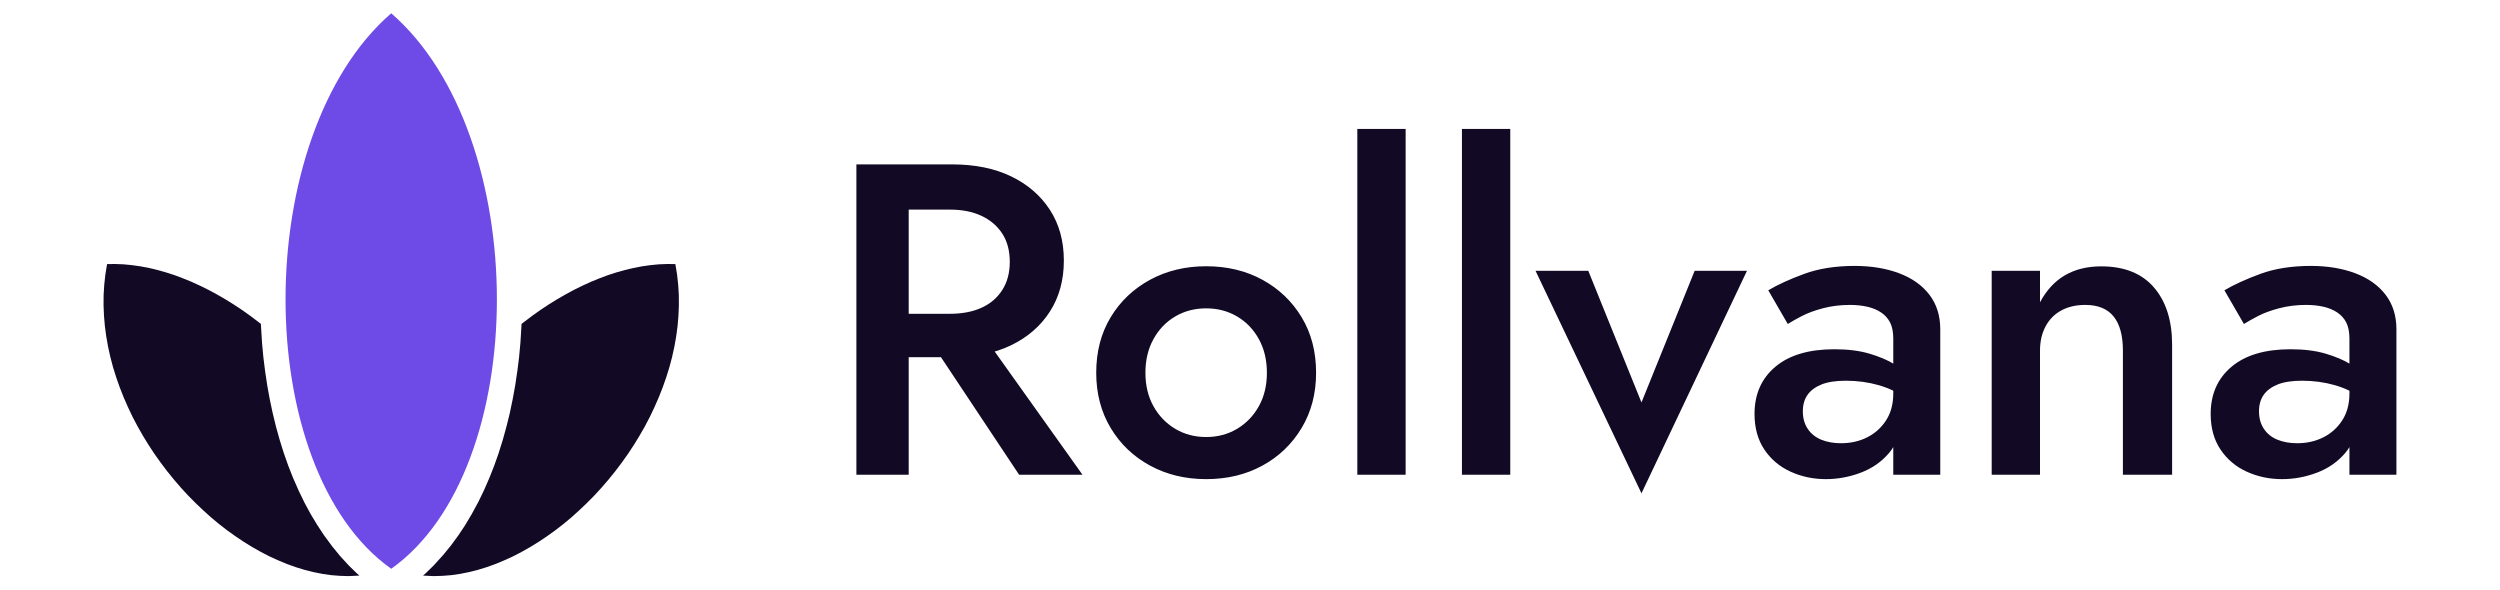
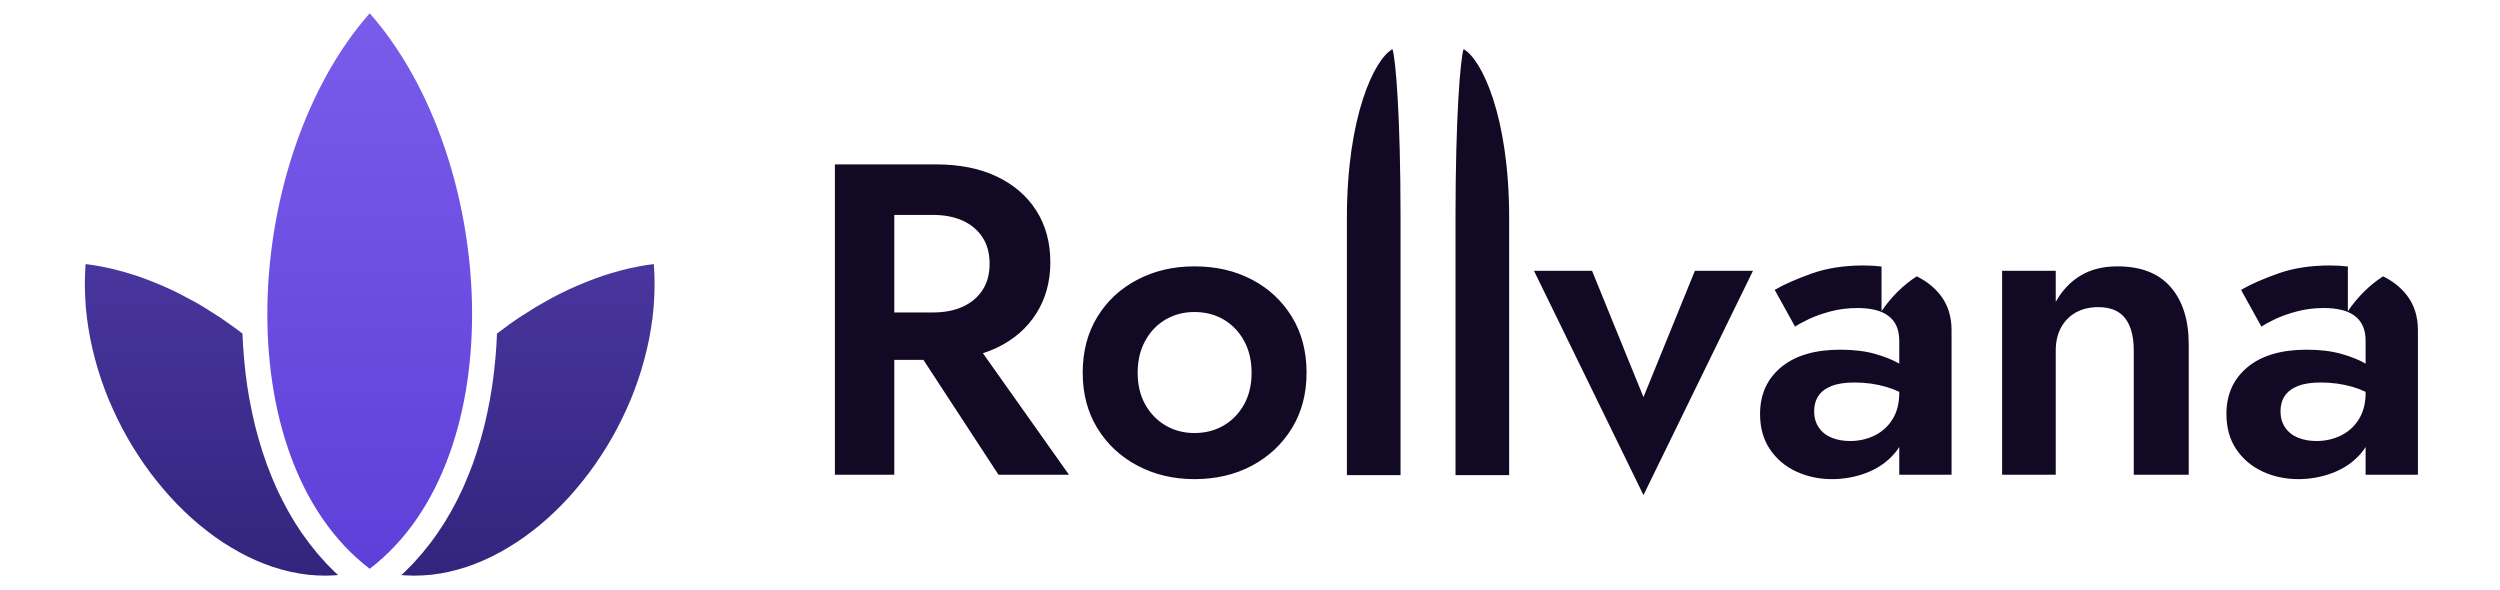
- <svg xmlns="http://www.w3.org/2000/svg" viewBox="-233.65 -1070.84 5639.51 1330">
+ <svg xmlns="http://www.w3.org/2000/svg" viewBox="-185.15 -1070.84 5639.51 1330">
+   <defs>
+     <linearGradient id="s" gradientUnits="userSpaceOnUse" x1="60" y1="104" x2="60" y2="52">
+       <stop offset="0" stop-color="#33247D" />
+       <stop offset="1" stop-color="#4A37A0" />
+     </linearGradient>
+     <linearGradient id="m" gradientUnits="userSpaceOnUse" x1="60" y1="104" x2="60" y2="16">
+       <stop offset="0" stop-color="#5E3FD8" />
+       <stop offset="1" stop-color="#7A5CEB" />
+     </linearGradient>
+   </defs>
  <g transform="translate(-205.54 -1261.62) scale(14.24)">
-     <path d="M39.35 64.7L37.63 63.4 36.35 62.49 35.05 61.63 33.74 60.82 32.41 60.05 31.08 59.33 29.74 58.67 28.39 58.05 27.04 57.5 25.69 56.99 24.33 56.55 22.98 56.17 21.63 55.85 20.28 55.59 18.94 55.4 17.61 55.27 16.3 55.22 14.99 55.23 14.72 56.86 14.54 58.5 14.44 60.14 14.43 61.78 14.5 63.43 14.64 65.07 14.86 66.71 15.15 68.34 15.51 69.97 15.94 71.59 16.44 73.19 17 74.78 17.62 76.35 18.3 77.9 19.03 79.44 19.82 80.94 20.67 82.43 21.56 83.88 22.5 85.31 23.49 86.7 24.51 88.05 25.58 89.37 26.69 90.66 27.83 91.9 29.01 93.09 30.22 94.24 31.45 95.35 32.71 96.4 34 97.4 35.31 98.34 36.64 99.23 37.99 100.06 39.35 100.83 40.72 101.54 42.11 102.17 43.5 102.75 44.9 103.25 46.3 103.68 47.7 104.03 49.1 104.31 50.5 104.51 51.89 104.62 53.28 104.66 54.96 104.58 54.53 104.2 53.28 102.98 51.93 101.51 50.66 99.96 49.34 98.17 48.23 96.48 47.18 94.73 46.28 93.06 45.36 91.17 44.45 89.1 43.67 87.12 42.96 85.1 42.35 83.15 41.76 81.04 41.21 78.78 40.75 76.6 40.37 74.51 40.02 72.17 39.74 69.92 39.54 67.76ZM65.04 104.58L66.72 104.66 68.11 104.62 69.5 104.51 70.9 104.31 72.3 104.03 73.7 103.68 75.1 103.25 76.5 102.75 77.89 102.17 79.28 101.54 80.65 100.83 82.01 100.06 83.36 99.23 84.69 98.34 86 97.4 87.29 96.4 88.55 95.35 89.78 94.24 90.99 93.09 92.17 91.9 93.31 90.66 94.42 89.37 95.49 88.05 96.51 86.7 97.5 85.31 98.44 83.88 99.33 82.43 100.18 80.94 100.97 79.44 101.7 77.9 102.38 76.35 103 74.78 103.56 73.19 104.06 71.59 104.49 69.97 104.85 68.34 105.14 66.71 105.36 65.07 105.5 63.43 105.57 61.78 105.56 60.14 105.46 58.5 105.28 56.86 105.01 55.23 103.7 55.22 102.39 55.27 101.06 55.4 99.72 55.59 98.37 55.85 97.02 56.17 95.67 56.55 94.31 56.99 92.96 57.5 91.61 58.05 90.26 58.67 88.92 59.33 87.59 60.05 86.26 60.82 84.95 61.63 83.65 62.49 82.37 63.4 80.65 64.7 80.47 67.65 80.25 70.03 79.98 72.17 79.65 74.4 79.25 76.6 78.77 78.9 78.27 80.92 77.69 83.03 77 85.23 76.28 87.26 75.55 89.1 74.71 91.03 73.8 92.91 72.73 94.88 71.68 96.64 70.66 98.17 69.47 99.8 68.21 101.34 66.72 102.98 65.47 104.2Z" fill="#120A24" />
-     <path d="M60 103.5C82.32 87.66 82.32 34.86 60 15.5C37.68 34.86 37.68 87.66 60 103.5Z" fill="#6E4BE6" />
+     <path d="M38.84 65.48L36.32 63.7 33.73 62.06 32.42 61.29 29.76 59.88 28.42 59.23 27.07 58.63 25.72 58.07 24.37 57.55 23.02 57.07 21.67 56.65 20.32 56.27 18.98 55.93 17.64 55.65 16.31 55.41 14.99 55.23 14.9 56.92 14.87 58.6 14.92 60.29 15.02 61.98 15.19 63.66 15.43 65.33 15.72 67 16.08 68.65 16.49 70.3 16.95 71.92 17.47 73.54 18.04 75.13 18.66 76.71 19.34 78.26 20.06 79.79 20.82 81.29 21.63 82.76 22.48 84.2 23.38 85.61 24.31 86.99 25.28 88.33 26.29 89.63 27.33 90.89 28.4 92.11 29.51 93.29 30.65 94.42 31.81 95.5 33 96.53 34.22 97.5 35.46 98.43 36.73 99.3 38.01 100.1 39.31 100.85 40.63 101.54 41.96 102.16 43.31 102.72 44.67 103.21 46.04 103.62 47.42 103.97 48.81 104.24 50.21 104.44 51.61 104.55 53.01 104.59 54.41 104.54 54.99 104.49 54.41 103.96 53.14 102.68 51.79 101.17 50.52 99.59 49.21 97.8 48.1 96.1 47.07 94.34 46.11 92.54 45.22 90.68 44.47 88.93 43.71 86.98 42.98 84.86 42.38 82.85 41.86 80.93 41.36 78.72 40.94 76.61 40.59 74.48 40.32 72.45 40.09 70.16 39.93 68.09 39.84 66.24ZM65.59 104.54L66.99 104.59 68.39 104.55 69.79 104.44 71.19 104.24 72.58 103.97 73.96 103.62 75.33 103.21 76.69 102.72 78.04 102.16 79.37 101.54 80.69 100.85 81.99 100.1 83.27 99.3 84.54 98.43 85.78 97.5 87 96.53 88.19 95.5 89.35 94.42 90.49 93.29 91.6 92.11 92.67 90.89 93.71 89.63 94.72 88.33 95.69 86.99 96.62 85.61 97.52 84.2 98.37 82.76 99.18 81.29 99.94 79.79 100.66 78.26 101.34 76.71 101.96 75.13 102.53 73.54 103.05 71.92 103.51 70.3 103.92 68.65 104.28 67 104.57 65.33 104.81 63.66 104.98 61.98 105.08 60.29 105.13 58.6 105.1 56.92 105.01 55.23 103.69 55.41 102.36 55.65 101.02 55.93 99.68 56.27 98.33 56.65 96.98 57.07 95.63 57.55 94.28 58.07 92.93 58.63 91.58 59.23 90.24 59.88 88.91 60.56 86.27 62.06 83.68 63.7 82.41 64.57 80.16 66.24 80.07 68.09 79.91 70.16 79.69 72.33 79.39 74.6 79.03 76.74 78.64 78.72 78.17 80.8 77.62 82.85 76.97 85 76.29 86.98 75.59 88.78 74.78 90.68 73.89 92.54 72.93 94.34 71.9 96.1 70.68 97.95 69.6 99.44 68.34 101.01 66.86 102.68 65.59 103.96 65.01 104.49Z" fill="url(#s)" />
+     <path d="M60 103.5C83.04 85.9 80.16 38.38 60 15.5C39.84 38.38 36.96 85.9 60 103.5Z" fill="url(#m)" />
  </g>
-   <path transform="translate(1620.2 0)" d="M223 -334 445 0H588L350 -334ZM78 -700V0H196V-700ZM148 -598H289Q330 -598 360 -584Q390 -570 407 -544Q424 -518 424 -480Q424 -443 407 -416.5Q390 -390 360 -376.5Q330 -363 289 -363H148V-265H294Q371 -265 427 -292Q483 -319 514.5 -368Q546 -417 546 -483Q546 -549 514.5 -597.5Q483 -646 427 -673Q371 -700 294 -700H148Z M1208 -780V0H1317V-780Z M1444 -780V0H1553V-780Z M1610 -460 1849 42 2087 -460H1969L1849 -163L1729 -460Z M2213 -143Q2213 -165 2223.5 -180Q2234 -195 2255 -203.5Q2276 -212 2310 -212Q2349 -212 2384 -202Q2419 -192 2450 -170V-225Q2441 -236 2419 -249.5Q2397 -263 2363.5 -273Q2330 -283 2284 -283Q2198 -283 2151 -243.5Q2104 -204 2104 -137Q2104 -90 2126 -57Q2148 -24 2185 -7Q2222 10 2265 10Q2305 10 2343.5 -4.5Q2382 -19 2407.5 -49Q2433 -79 2433 -123L2417 -183Q2417 -148 2401 -123Q2385 -98 2358.5 -84.5Q2332 -71 2299 -71Q2274 -71 2254.5 -79Q2235 -87 2224 -103.5Q2213 -120 2213 -143ZM2179 -340Q2190 -347 2210 -357.5Q2230 -368 2258.5 -375.5Q2287 -383 2319 -383Q2340 -383 2358 -379Q2376 -375 2389.5 -366Q2403 -357 2410 -343Q2417 -329 2417 -307V0H2523V-328Q2523 -374 2498.5 -406Q2474 -438 2430 -454.5Q2386 -471 2330 -471Q2265 -471 2216 -453Q2167 -435 2135 -416Z M2935 -280V0H3046V-293Q3046 -375 3005 -422.5Q2964 -470 2886 -470Q2839 -470 2804.5 -450Q2770 -430 2748 -389V-460H2639V0H2748V-280Q2748 -311 2760.5 -334.5Q2773 -358 2796 -370.5Q2819 -383 2850 -383Q2893 -383 2914 -357Q2935 -331 2935 -280Z M3242 -143Q3242 -165 3252.5 -180Q3263 -195 3284 -203.5Q3305 -212 3339 -212Q3378 -212 3413 -202Q3448 -192 3479 -170V-225Q3470 -236 3448 -249.5Q3426 -263 3392.5 -273Q3359 -283 3313 -283Q3227 -283 3180 -243.5Q3133 -204 3133 -137Q3133 -90 3155 -57Q3177 -24 3214 -7Q3251 10 3294 10Q3334 10 3372.5 -4.5Q3411 -19 3436.5 -49Q3462 -79 3462 -123L3446 -183Q3446 -148 3430 -123Q3414 -98 3387.5 -84.5Q3361 -71 3328 -71Q3303 -71 3283.5 -79Q3264 -87 3253 -103.5Q3242 -120 3242 -143ZM3208 -340Q3219 -347 3239 -357.5Q3259 -368 3287.5 -375.5Q3316 -383 3348 -383Q3369 -383 3387 -379Q3405 -375 3418.5 -366Q3432 -357 3439 -343Q3446 -329 3446 -307V0H3552V-328Q3552 -374 3527.5 -406Q3503 -438 3459 -454.5Q3415 -471 3359 -471Q3294 -471 3245 -453Q3196 -435 3164 -416Z M619 -230Q619 -159.75 651.62 -105.38Q684.25 -51 740.5 -20.5Q796.75 10 867 10Q938 10 993.88 -20.5Q1049.75 -51 1082.38 -105.38Q1115 -159.75 1115 -230Q1115 -301.25 1082.38 -355.25Q1049.75 -409.25 993.88 -439.75Q938 -470.25 867 -470.25Q796.75 -470.25 740.5 -439.75Q684.25 -409.25 651.62 -355.25Q619 -301.25 619 -230ZM730 -230Q730 -273 748.12 -305.88Q766.25 -338.75 797.25 -357Q828.25 -375.25 867 -375.25Q905.75 -375.25 936.75 -357Q967.75 -338.75 985.88 -305.88Q1004 -273 1004 -230Q1004 -187 985.88 -154.5Q967.75 -122 936.75 -103.5Q905.75 -85 867 -85Q828.25 -85 797.25 -103.5Q766.25 -122 748.12 -154.5Q730 -187 730 -230Z" fill="#120A24" />
+   <path transform="translate(1622.2 0)" d="M76 -700V0H210V-259H275.74L445 0H604L409.94 -274.01Q426.49 -279.32 441.5 -286.5Q499 -314 530.5 -364Q562 -414 562 -479Q562 -546 530.5 -595.5Q499 -645 441.5 -672.5Q384 -700 304 -700ZM635 -230Q635 -159 668 -105Q701 -51 758.5 -20.5Q816 10 887 10Q960 10 1017 -20.5Q1074 -51 1107 -105Q1140 -159 1140 -230Q1140 -302 1107 -356Q1074 -410 1017 -440Q960 -470 887 -470Q816 -470 758.5 -440Q701 -410 668 -356Q635 -302 635 -230ZM2242 -334Q2252 -341 2273 -351Q2294 -361 2322.5 -368.5Q2351 -376 2383 -376Q2404 -376 2421.5 -372Q2439 -368 2451.5 -359Q2464 -350 2470.5 -336Q2477 -322 2477 -302V-250.59Q2455.24 -263.21 2422.5 -272.5Q2389 -282 2344 -282Q2258 -282 2210.5 -242.5Q2163 -203 2163 -137Q2163 -90 2185.5 -57Q2208 -24 2245 -7Q2282 10 2325 10Q2367 10 2405 -5Q2443 -20 2468 -50Q2473 -56 2477 -62.56V0H2595V-326Q2595 -373 2569.5 -405.5Q2549.16 -431.42 2516.43 -447.48Q2470.77 -418.04 2437 -369V-469.69Q2417.38 -472 2396 -472Q2331 -472 2280 -454Q2229 -436 2196 -417ZM3294 -334Q3304 -341 3325 -351Q3346 -361 3374.5 -368.5Q3403 -376 3435 -376Q3456 -376 3473.5 -372Q3491 -368 3503.5 -359Q3516 -350 3522.5 -336Q3529 -322 3529 -302V-250.59Q3507.24 -263.21 3474.5 -272.5Q3441 -282 3396 -282Q3310 -282 3262.5 -242.5Q3215 -203 3215 -137Q3215 -90 3237.5 -57Q3260 -24 3297 -7Q3334 10 3377 10Q3419 10 3457 -5Q3495 -20 3520 -50Q3525 -56 3529 -62.56V0H3647V-326Q3647 -373 3621.5 -405.5Q3601.16 -431.42 3568.43 -447.48Q3522.77 -418.04 3489 -369V-469.69Q3469.38 -472 3448 -472Q3383 -472 3332 -454Q3281 -436 3248 -417ZM3006 -280V0H3130V-294Q3130 -376 3089.5 -423Q3049 -470 2969 -470Q2921 -470 2886.5 -449.5Q2852 -429 2830 -390V-460H2709V0H2830V-280Q2830 -310 2842 -332Q2854 -354 2875.5 -366Q2897 -378 2926 -378Q2967 -378 2986.5 -353Q3006 -328 3006 -280ZM1476 1H1597V-580C1597 -808 1535.29 -937.2 1494.15 -960C1486.89 -937.2 1476 -808 1476 -580ZM1231 1H1352V-580C1352 -808 1341.11 -937.2 1333.85 -960C1292.71 -937.2 1231 -808 1231 -580ZM1653 -460 1900 46 2147 -460H2016L1900 -175L1784 -460ZM759 -230Q759 -271 776 -302Q793 -333 822 -350Q851 -367 887 -367Q924 -367 953 -350Q982 -333 999 -302Q1016 -271 1016 -230Q1016 -189 999 -158.5Q982 -128 953 -111Q924 -94 887 -94Q851 -94 822 -111Q793 -128 776 -158.5Q759 -189 759 -230ZM210 -366V-586H297Q336 -586 364.5 -573Q393 -560 409 -535.5Q425 -511 425 -476Q425 -441 409 -416.5Q393 -392 364.5 -379Q336 -366 297 -366ZM2285 -143Q2285 -163 2294.5 -177.5Q2304 -192 2324 -200Q2344 -208 2376 -208Q2414 -208 2448 -198Q2463.09 -193.56 2477 -186.96V-184Q2477 -150 2462 -125.5Q2447 -101 2421.5 -88.5Q2396 -76 2366 -76Q2343 -76 2324.5 -83.5Q2306 -91 2295.5 -106.5Q2285 -122 2285 -143ZM3337 -143Q3337 -163 3346.5 -177.5Q3356 -192 3376 -200Q3396 -208 3428 -208Q3466 -208 3500 -198Q3515.09 -193.56 3529 -186.96V-184Q3529 -150 3514 -125.5Q3499 -101 3473.5 -88.5Q3448 -76 3418 -76Q3395 -76 3376.5 -83.5Q3358 -91 3347.5 -106.5Q3337 -122 3337 -143Z" fill="#120A24" />
</svg>
